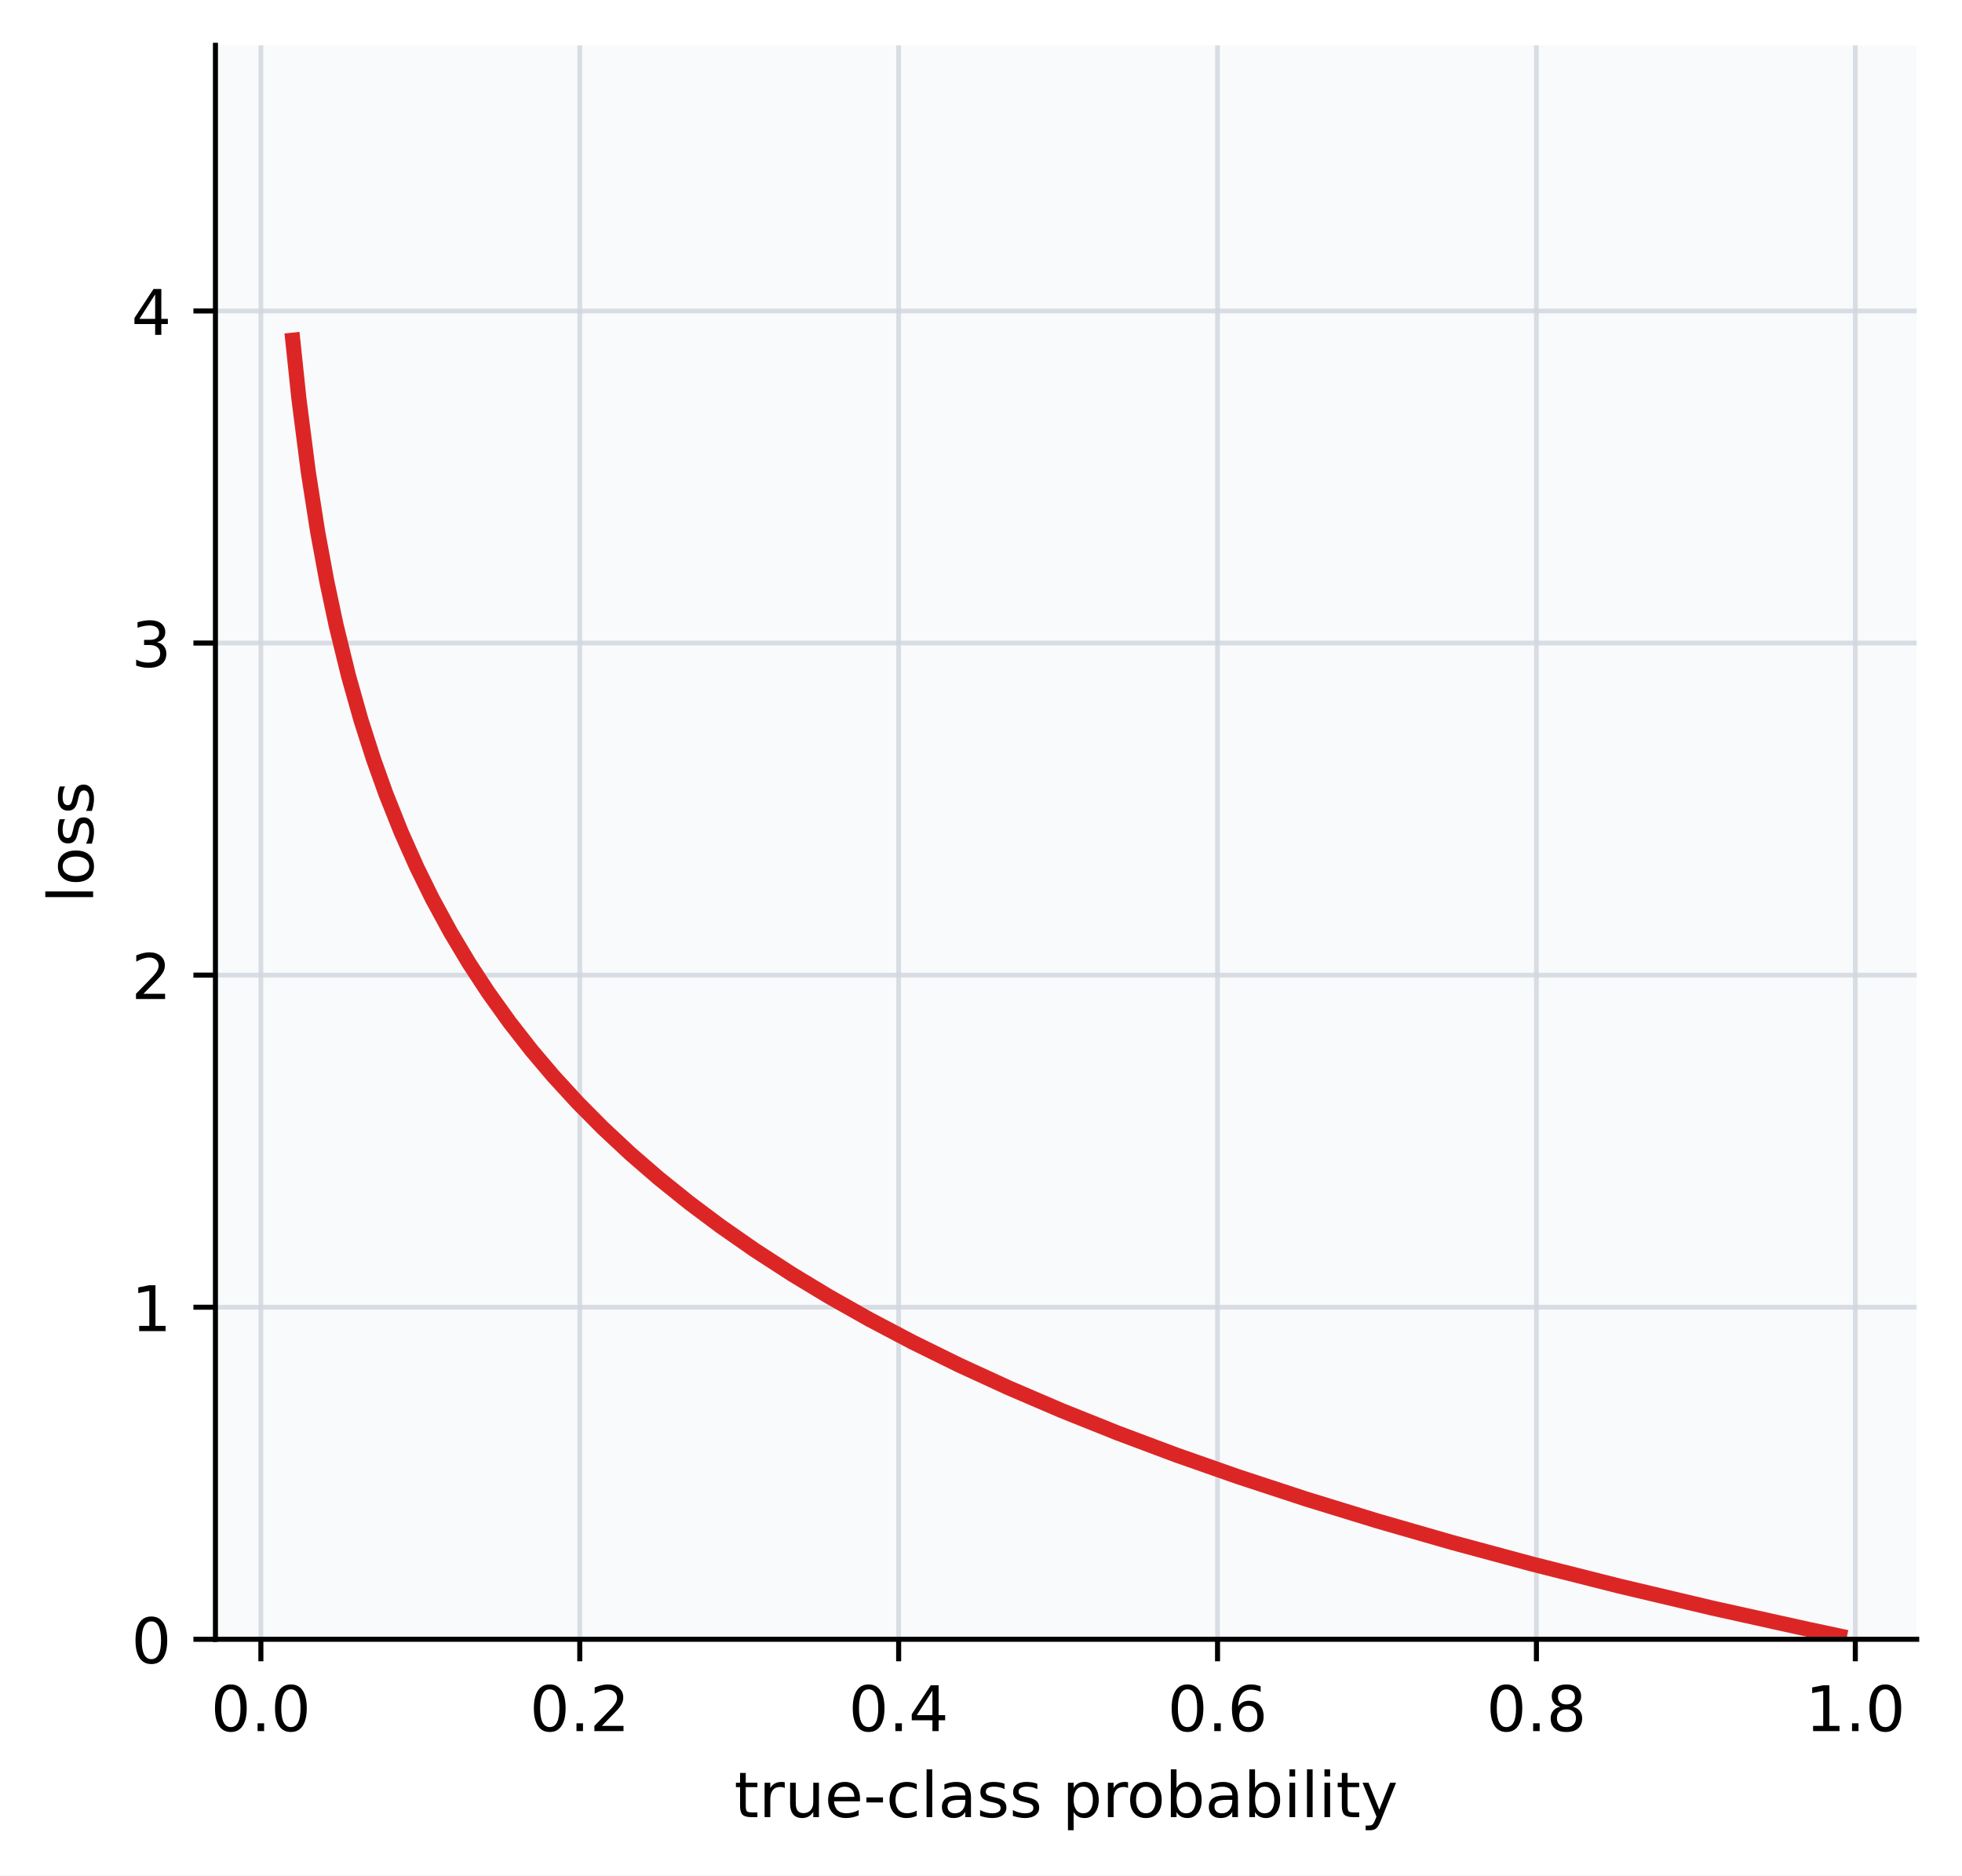
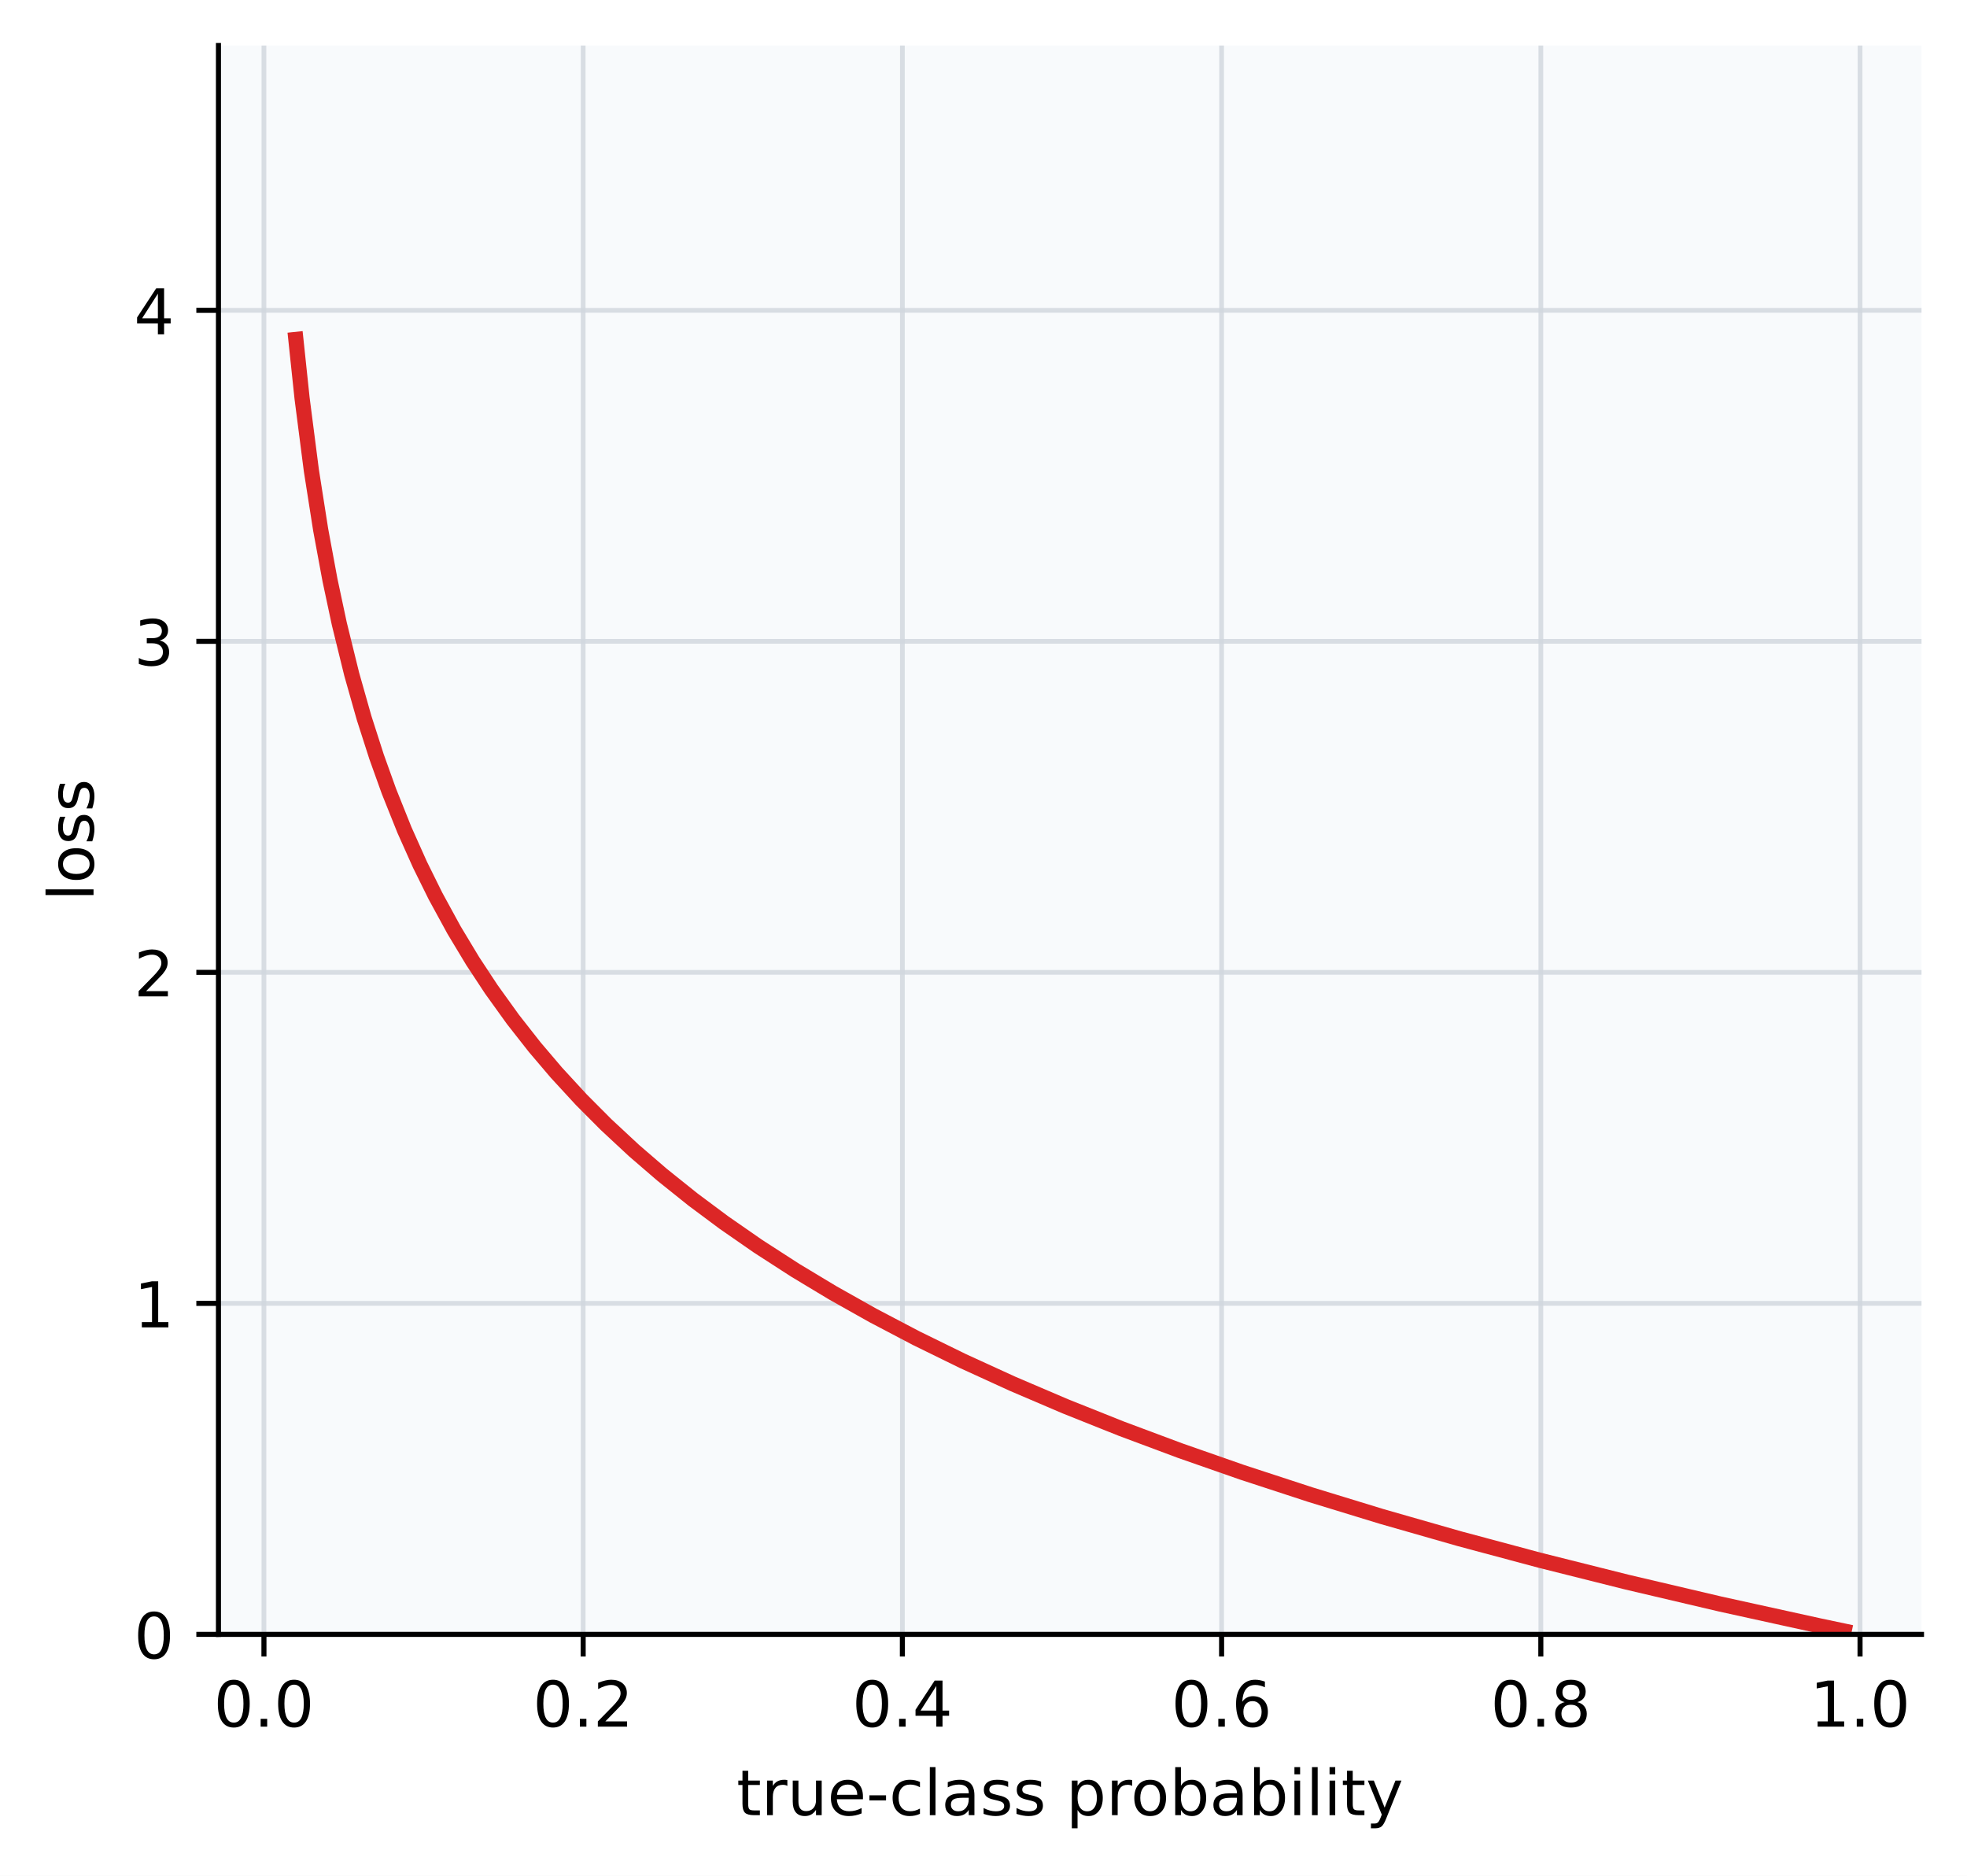
- <svg xmlns="http://www.w3.org/2000/svg" xmlns:xlink="http://www.w3.org/1999/xlink" width="311.828pt" height="298.156pt" viewBox="0 0 311.828 298.156" version="1.1" role="img" aria-labelledby="title desc">
+ <svg xmlns="http://www.w3.org/2000/svg" xmlns:xlink="http://www.w3.org/1999/xlink" width="311.211pt" height="296.748pt" viewBox="0 0 311.211 296.748" version="1.1" role="img" aria-labelledby="title desc">
  <defs>
    <style type="text/css">*{stroke-linejoin: round; stroke-linecap: butt}</style>
  </defs>
  <g id="figure_1">
    <g id="patch_1">
-       <path d="M 0 298.156  L 311.828 298.156  L 311.828 0  L 0 0  z " style="fill: #ffffff" />
+       <path d="M -0 296.748  L 311.211 296.748  L 311.211 0  L -0 0  z " style="fill: #ffffff" />
    </g>
    <g id="axes_1">
      <g id="patch_2">
-         <path d="M 34.241 260.6  L 304.628 260.6  L 304.628 7.2  L 34.241 7.2  z " style="fill: #f8fafc" />
+         <path d="M 34.563 258.548  L 304.011 258.548  L 304.011 7.2  L 34.563 7.2  z " style="fill: #f8fafc" />
      </g>
      <g id="matplotlib.axis_1">
        <g id="xtick_1">
          <g id="line2d_1">
-             <path d="M 41.463 260.6  L 41.463 7.2  " clip-path="url(#p3b57e5e960)" style="fill: none; stroke: #d0d7de; stroke-opacity: 0.82; stroke-width: 0.75; stroke-linecap: square" />
+             <path d="M 41.76 258.548  L 41.76 7.2  " clip-path="url(#p14165f3d3f)" style="fill: none; stroke: #d0d7de; stroke-opacity: 0.82; stroke-width: 0.75; stroke-linecap: square" />
          </g>
          <g id="line2d_2">
            <defs>
-               <path id="m63dfe0dce0" d="M 0 0  L 0 3.5  " style="stroke: #000000; stroke-width: 0.8" />
+               <path id="m9d9efb414c" d="M 0 0  L 0 3.5  " style="stroke: #000000; stroke-width: 0.8" />
            </defs>
            <g>
-               <use xlink:href="#m63dfe0dce0" x="41.463" y="260.6" style="stroke: #000000; stroke-width: 0.8" />
+               <use xlink:href="#m9d9efb414c" x="41.76" y="258.548" style="stroke: #000000; stroke-width: 0.8" />
            </g>
          </g>
          <g id="text_1">
-             <g transform="translate(33.51122 275.1984) scale(0.1 -0.1)">
-               <defs>
-                 <path id="DejaVuSans-30" d="M 2034 4250  Q 1547 4250 1301 3770  Q 1056 3291 1056 2328  Q 1056 1369 1301 889  Q 1547 409 2034 409  Q 2525 409 2770 889  Q 3016 1369 3016 2328  Q 3016 3291 2770 3770  Q 2525 4250 2034 4250  z M 2034 4750  Q 2819 4750 3233 4129  Q 3647 3509 3647 2328  Q 3647 1150 3233 529  Q 2819 -91 2034 -91  Q 1250 -91 836 529  Q 422 1150 422 2328  Q 422 3509 836 4129  Q 1250 4750 2034 4750  z " transform="scale(0.015625)" />
-                 <path id="DejaVuSans-2e" d="M 684 794  L 1344 794  L 1344 0  L 684 0  L 684 794  z " transform="scale(0.015625)" />
-               </defs>
-               <use xlink:href="#DejaVuSans-30" />
-               <use xlink:href="#DejaVuSans-2e" x="63.623" />
-               <use xlink:href="#DejaVuSans-30" x="95.41" />
+             <g transform="translate(33.80877 273.1453) scale(0.1 -0.1)">
+               <defs>
+                 <path id="DejaVuSans-13" d="M 2034 4250  Q 1547 4250 1301 3770  Q 1056 3291 1056 2328  Q 1056 1369 1301 889  Q 1547 409 2034 409  Q 2525 409 2770 889  Q 3016 1369 3016 2328  Q 3016 3291 2770 3770  Q 2525 4250 2034 4250  z M 2034 4750  Q 2819 4750 3233 4129  Q 3647 3509 3647 2328  Q 3647 1150 3233 529  Q 2819 -91 2034 -91  Q 1250 -91 836 529  Q 422 1150 422 2328  Q 422 3509 836 4129  Q 1250 4750 2034 4750  z " transform="scale(0.015625)" />
+                 <path id="DejaVuSans-11" d="M 684 794  L 1344 794  L 1344 0  L 684 0  L 684 794  z " transform="scale(0.015625)" />
+               </defs>
+               <use xlink:href="#DejaVuSans-13" />
+               <use xlink:href="#DejaVuSans-11" transform="translate(63.625 0)" />
+               <use xlink:href="#DejaVuSans-13" transform="translate(95.40625 0)" />
            </g>
          </g>
        </g>
        <g id="xtick_2">
          <g id="line2d_3">
-             <path d="M 92.145 260.6  L 92.145 7.2  " clip-path="url(#p3b57e5e960)" style="fill: none; stroke: #d0d7de; stroke-opacity: 0.82; stroke-width: 0.75; stroke-linecap: square" />
+             <path d="M 92.266 258.548  L 92.266 7.2  " clip-path="url(#p14165f3d3f)" style="fill: none; stroke: #d0d7de; stroke-opacity: 0.82; stroke-width: 0.75; stroke-linecap: square" />
          </g>
          <g id="line2d_4">
            <g>
-               <use xlink:href="#m63dfe0dce0" x="92.145" y="260.6" style="stroke: #000000; stroke-width: 0.8" />
+               <use xlink:href="#m9d9efb414c" x="92.266" y="258.548" style="stroke: #000000; stroke-width: 0.8" />
            </g>
          </g>
          <g id="text_2">
-             <g transform="translate(84.19304 275.1984) scale(0.1 -0.1)">
-               <defs>
-                 <path id="DejaVuSans-32" d="M 1228 531  L 3431 531  L 3431 0  L 469 0  L 469 531  Q 828 903 1448 1529  Q 2069 2156 2228 2338  Q 2531 2678 2651 2914  Q 2772 3150 2772 3378  Q 2772 3750 2511 3984  Q 2250 4219 1831 4219  Q 1534 4219 1204 4116  Q 875 4013 500 3803  L 500 4441  Q 881 4594 1212 4672  Q 1544 4750 1819 4750  Q 2544 4750 2975 4387  Q 3406 4025 3406 3419  Q 3406 3131 3298 2873  Q 3191 2616 2906 2266  Q 2828 2175 2409 1742  Q 1991 1309 1228 531  z " transform="scale(0.015625)" />
-               </defs>
-               <use xlink:href="#DejaVuSans-30" />
-               <use xlink:href="#DejaVuSans-2e" x="63.623" />
-               <use xlink:href="#DejaVuSans-32" x="95.41" />
+             <g transform="translate(84.31443 273.1453) scale(0.1 -0.1)">
+               <defs>
+                 <path id="DejaVuSans-15" d="M 1228 531  L 3431 531  L 3431 0  L 469 0  L 469 531  Q 828 903 1448 1529  Q 2069 2156 2228 2338  Q 2531 2678 2651 2914  Q 2772 3150 2772 3378  Q 2772 3750 2511 3984  Q 2250 4219 1831 4219  Q 1534 4219 1204 4116  Q 875 4013 500 3803  L 500 4441  Q 881 4594 1212 4672  Q 1544 4750 1819 4750  Q 2544 4750 2975 4387  Q 3406 4025 3406 3419  Q 3406 3131 3298 2873  Q 3191 2616 2906 2266  Q 2828 2175 2409 1742  Q 1991 1309 1228 531  z " transform="scale(0.015625)" />
+               </defs>
+               <use xlink:href="#DejaVuSans-13" />
+               <use xlink:href="#DejaVuSans-11" transform="translate(63.625 0)" />
+               <use xlink:href="#DejaVuSans-15" transform="translate(95.40625 0)" />
            </g>
          </g>
        </g>
        <g id="xtick_3">
          <g id="line2d_5">
-             <path d="M 142.826 260.6  L 142.826 7.2  " clip-path="url(#p3b57e5e960)" style="fill: none; stroke: #d0d7de; stroke-opacity: 0.82; stroke-width: 0.75; stroke-linecap: square" />
+             <path d="M 142.772 258.548  L 142.772 7.2  " clip-path="url(#p14165f3d3f)" style="fill: none; stroke: #d0d7de; stroke-opacity: 0.82; stroke-width: 0.75; stroke-linecap: square" />
          </g>
          <g id="line2d_6">
            <g>
-               <use xlink:href="#m63dfe0dce0" x="142.826" y="260.6" style="stroke: #000000; stroke-width: 0.8" />
+               <use xlink:href="#m9d9efb414c" x="142.772" y="258.548" style="stroke: #000000; stroke-width: 0.8" />
            </g>
          </g>
          <g id="text_3">
-             <g transform="translate(134.8749 275.1984) scale(0.1 -0.1)">
-               <defs>
-                 <path id="DejaVuSans-34" d="M 2419 4116  L 825 1625  L 2419 1625  L 2419 4116  z M 2253 4666  L 3047 4666  L 3047 1625  L 3713 1625  L 3713 1100  L 3047 1100  L 3047 0  L 2419 0  L 2419 1100  L 313 1100  L 313 1709  L 2253 4666  z " transform="scale(0.015625)" />
-               </defs>
-               <use xlink:href="#DejaVuSans-30" />
-               <use xlink:href="#DejaVuSans-2e" x="63.623" />
-               <use xlink:href="#DejaVuSans-34" x="95.41" />
+             <g transform="translate(134.8201 273.1453) scale(0.1 -0.1)">
+               <defs>
+                 <path id="DejaVuSans-17" d="M 2419 4116  L 825 1625  L 2419 1625  L 2419 4116  z M 2253 4666  L 3047 4666  L 3047 1625  L 3713 1625  L 3713 1100  L 3047 1100  L 3047 0  L 2419 0  L 2419 1100  L 313 1100  L 313 1709  L 2253 4666  z " transform="scale(0.015625)" />
+               </defs>
+               <use xlink:href="#DejaVuSans-13" />
+               <use xlink:href="#DejaVuSans-11" transform="translate(63.625 0)" />
+               <use xlink:href="#DejaVuSans-17" transform="translate(95.40625 0)" />
            </g>
          </g>
        </g>
        <g id="xtick_4">
          <g id="line2d_7">
-             <path d="M 193.508 260.6  L 193.508 7.2  " clip-path="url(#p3b57e5e960)" style="fill: none; stroke: #d0d7de; stroke-opacity: 0.82; stroke-width: 0.75; stroke-linecap: square" />
+             <path d="M 193.277 258.548  L 193.277 7.2  " clip-path="url(#p14165f3d3f)" style="fill: none; stroke: #d0d7de; stroke-opacity: 0.82; stroke-width: 0.75; stroke-linecap: square" />
          </g>
          <g id="line2d_8">
            <g>
-               <use xlink:href="#m63dfe0dce0" x="193.508" y="260.6" style="stroke: #000000; stroke-width: 0.8" />
+               <use xlink:href="#m9d9efb414c" x="193.277" y="258.548" style="stroke: #000000; stroke-width: 0.8" />
            </g>
          </g>
          <g id="text_4">
-             <g transform="translate(185.5567 275.1984) scale(0.1 -0.1)">
-               <defs>
-                 <path id="DejaVuSans-36" d="M 2113 2584  Q 1688 2584 1439 2293  Q 1191 2003 1191 1497  Q 1191 994 1439 701  Q 1688 409 2113 409  Q 2538 409 2786 701  Q 3034 994 3034 1497  Q 3034 2003 2786 2293  Q 2538 2584 2113 2584  z M 3366 4563  L 3366 3988  Q 3128 4100 2886 4159  Q 2644 4219 2406 4219  Q 1781 4219 1451 3797  Q 1122 3375 1075 2522  Q 1259 2794 1537 2939  Q 1816 3084 2150 3084  Q 2853 3084 3261 2657  Q 3669 2231 3669 1497  Q 3669 778 3244 343  Q 2819 -91 2113 -91  Q 1303 -91 875 529  Q 447 1150 447 2328  Q 447 3434 972 4092  Q 1497 4750 2381 4750  Q 2619 4750 2861 4703  Q 3103 4656 3366 4563  z " transform="scale(0.015625)" />
-               </defs>
-               <use xlink:href="#DejaVuSans-30" />
-               <use xlink:href="#DejaVuSans-2e" x="63.623" />
-               <use xlink:href="#DejaVuSans-36" x="95.41" />
+             <g transform="translate(185.3257 273.1453) scale(0.1 -0.1)">
+               <defs>
+                 <path id="DejaVuSans-19" d="M 2113 2584  Q 1688 2584 1439 2293  Q 1191 2003 1191 1497  Q 1191 994 1439 701  Q 1688 409 2113 409  Q 2538 409 2786 701  Q 3034 994 3034 1497  Q 3034 2003 2786 2293  Q 2538 2584 2113 2584  z M 3366 4563  L 3366 3988  Q 3128 4100 2886 4159  Q 2644 4219 2406 4219  Q 1781 4219 1451 3797  Q 1122 3375 1075 2522  Q 1259 2794 1537 2939  Q 1816 3084 2150 3084  Q 2853 3084 3261 2657  Q 3669 2231 3669 1497  Q 3669 778 3244 343  Q 2819 -91 2113 -91  Q 1303 -91 875 529  Q 447 1150 447 2328  Q 447 3434 972 4092  Q 1497 4750 2381 4750  Q 2619 4750 2861 4703  Q 3103 4656 3366 4563  z " transform="scale(0.015625)" />
+               </defs>
+               <use xlink:href="#DejaVuSans-13" />
+               <use xlink:href="#DejaVuSans-11" transform="translate(63.625 0)" />
+               <use xlink:href="#DejaVuSans-19" transform="translate(95.40625 0)" />
            </g>
          </g>
        </g>
        <g id="xtick_5">
          <g id="line2d_9">
-             <path d="M 244.19 260.6  L 244.19 7.2  " clip-path="url(#p3b57e5e960)" style="fill: none; stroke: #d0d7de; stroke-opacity: 0.82; stroke-width: 0.75; stroke-linecap: square" />
+             <path d="M 243.783 258.548  L 243.783 7.2  " clip-path="url(#p14165f3d3f)" style="fill: none; stroke: #d0d7de; stroke-opacity: 0.82; stroke-width: 0.75; stroke-linecap: square" />
          </g>
          <g id="line2d_10">
            <g>
-               <use xlink:href="#m63dfe0dce0" x="244.19" y="260.6" style="stroke: #000000; stroke-width: 0.8" />
+               <use xlink:href="#m9d9efb414c" x="243.783" y="258.548" style="stroke: #000000; stroke-width: 0.8" />
            </g>
          </g>
          <g id="text_5">
-             <g transform="translate(236.2385 275.1984) scale(0.1 -0.1)">
-               <defs>
-                 <path id="DejaVuSans-38" d="M 2034 2216  Q 1584 2216 1326 1975  Q 1069 1734 1069 1313  Q 1069 891 1326 650  Q 1584 409 2034 409  Q 2484 409 2743 651  Q 3003 894 3003 1313  Q 3003 1734 2745 1975  Q 2488 2216 2034 2216  z M 1403 2484  Q 997 2584 770 2862  Q 544 3141 544 3541  Q 544 4100 942 4425  Q 1341 4750 2034 4750  Q 2731 4750 3128 4425  Q 3525 4100 3525 3541  Q 3525 3141 3298 2862  Q 3072 2584 2669 2484  Q 3125 2378 3379 2068  Q 3634 1759 3634 1313  Q 3634 634 3220 271  Q 2806 -91 2034 -91  Q 1263 -91 848 271  Q 434 634 434 1313  Q 434 1759 690 2068  Q 947 2378 1403 2484  z M 1172 3481  Q 1172 3119 1398 2916  Q 1625 2713 2034 2713  Q 2441 2713 2670 2916  Q 2900 3119 2900 3481  Q 2900 3844 2670 4047  Q 2441 4250 2034 4250  Q 1625 4250 1398 4047  Q 1172 3844 1172 3481  z " transform="scale(0.015625)" />
-               </defs>
-               <use xlink:href="#DejaVuSans-30" />
-               <use xlink:href="#DejaVuSans-2e" x="63.623" />
-               <use xlink:href="#DejaVuSans-38" x="95.41" />
+             <g transform="translate(235.8314 273.1453) scale(0.1 -0.1)">
+               <defs>
+                 <path id="DejaVuSans-1b" d="M 2034 2216  Q 1584 2216 1326 1975  Q 1069 1734 1069 1313  Q 1069 891 1326 650  Q 1584 409 2034 409  Q 2484 409 2743 651  Q 3003 894 3003 1313  Q 3003 1734 2745 1975  Q 2488 2216 2034 2216  z M 1403 2484  Q 997 2584 770 2862  Q 544 3141 544 3541  Q 544 4100 942 4425  Q 1341 4750 2034 4750  Q 2731 4750 3128 4425  Q 3525 4100 3525 3541  Q 3525 3141 3298 2862  Q 3072 2584 2669 2484  Q 3125 2378 3379 2068  Q 3634 1759 3634 1313  Q 3634 634 3220 271  Q 2806 -91 2034 -91  Q 1263 -91 848 271  Q 434 634 434 1313  Q 434 1759 690 2068  Q 947 2378 1403 2484  z M 1172 3481  Q 1172 3119 1398 2916  Q 1625 2713 2034 2713  Q 2441 2713 2670 2916  Q 2900 3119 2900 3481  Q 2900 3844 2670 4047  Q 2441 4250 2034 4250  Q 1625 4250 1398 4047  Q 1172 3844 1172 3481  z " transform="scale(0.015625)" />
+               </defs>
+               <use xlink:href="#DejaVuSans-13" />
+               <use xlink:href="#DejaVuSans-11" transform="translate(63.625 0)" />
+               <use xlink:href="#DejaVuSans-1b" transform="translate(95.40625 0)" />
            </g>
          </g>
        </g>
        <g id="xtick_6">
          <g id="line2d_11">
-             <path d="M 294.872 260.6  L 294.872 7.2  " clip-path="url(#p3b57e5e960)" style="fill: none; stroke: #d0d7de; stroke-opacity: 0.82; stroke-width: 0.75; stroke-linecap: square" />
+             <path d="M 294.289 258.548  L 294.289 7.2  " clip-path="url(#p14165f3d3f)" style="fill: none; stroke: #d0d7de; stroke-opacity: 0.82; stroke-width: 0.75; stroke-linecap: square" />
          </g>
          <g id="line2d_12">
            <g>
-               <use xlink:href="#m63dfe0dce0" x="294.872" y="260.6" style="stroke: #000000; stroke-width: 0.8" />
+               <use xlink:href="#m9d9efb414c" x="294.289" y="258.548" style="stroke: #000000; stroke-width: 0.8" />
            </g>
          </g>
          <g id="text_6">
-             <g transform="translate(286.9203 275.1984) scale(0.1 -0.1)">
-               <defs>
-                 <path id="DejaVuSans-31" d="M 794 531  L 1825 531  L 1825 4091  L 703 3866  L 703 4441  L 1819 4666  L 2450 4666  L 2450 531  L 3481 531  L 3481 0  L 794 0  L 794 531  z " transform="scale(0.015625)" />
-               </defs>
-               <use xlink:href="#DejaVuSans-31" />
-               <use xlink:href="#DejaVuSans-2e" x="63.623" />
-               <use xlink:href="#DejaVuSans-30" x="95.41" />
+             <g transform="translate(286.337 273.1453) scale(0.1 -0.1)">
+               <defs>
+                 <path id="DejaVuSans-14" d="M 794 531  L 1825 531  L 1825 4091  L 703 3866  L 703 4441  L 1819 4666  L 2450 4666  L 2450 531  L 3481 531  L 3481 0  L 794 0  L 794 531  z " transform="scale(0.015625)" />
+               </defs>
+               <use xlink:href="#DejaVuSans-14" />
+               <use xlink:href="#DejaVuSans-11" transform="translate(63.625 0)" />
+               <use xlink:href="#DejaVuSans-13" transform="translate(95.40625 0)" />
            </g>
          </g>
        </g>
        <g id="text_7">
-           <g transform="translate(116.693 288.8766) scale(0.1 -0.1)">
+           <g transform="translate(116.5434 287.1461) scale(0.1 -0.1)">
            <defs>
-               <path id="DejaVuSans-74" d="M 1172 4494  L 1172 3500  L 2356 3500  L 2356 3053  L 1172 3053  L 1172 1153  Q 1172 725 1289 603  Q 1406 481 1766 481  L 2356 481  L 2356 0  L 1766 0  Q 1100 0 847 248  Q 594 497 594 1153  L 594 3053  L 172 3053  L 172 3500  L 594 3500  L 594 4494  L 1172 4494  z " transform="scale(0.015625)" />
-               <path id="DejaVuSans-72" d="M 2631 2963  Q 2534 3019 2420 3045  Q 2306 3072 2169 3072  Q 1681 3072 1420 2755  Q 1159 2438 1159 1844  L 1159 0  L 581 0  L 581 3500  L 1159 3500  L 1159 2956  Q 1341 3275 1631 3429  Q 1922 3584 2338 3584  Q 2397 3584 2469 3576  Q 2541 3569 2628 3553  L 2631 2963  z " transform="scale(0.015625)" />
-               <path id="DejaVuSans-75" d="M 544 1381  L 544 3500  L 1119 3500  L 1119 1403  Q 1119 906 1312 657  Q 1506 409 1894 409  Q 2359 409 2629 706  Q 2900 1003 2900 1516  L 2900 3500  L 3475 3500  L 3475 0  L 2900 0  L 2900 538  Q 2691 219 2414 64  Q 2138 -91 1772 -91  Q 1169 -91 856 284  Q 544 659 544 1381  z M 1991 3584  L 1991 3584  z " transform="scale(0.015625)" />
-               <path id="DejaVuSans-65" d="M 3597 1894  L 3597 1613  L 953 1613  Q 991 1019 1311 708  Q 1631 397 2203 397  Q 2534 397 2845 478  Q 3156 559 3463 722  L 3463 178  Q 3153 47 2828 -22  Q 2503 -91 2169 -91  Q 1331 -91 842 396  Q 353 884 353 1716  Q 353 2575 817 3079  Q 1281 3584 2069 3584  Q 2775 3584 3186 3129  Q 3597 2675 3597 1894  z M 3022 2063  Q 3016 2534 2758 2815  Q 2500 3097 2075 3097  Q 1594 3097 1305 2825  Q 1016 2553 972 2059  L 3022 2063  z " transform="scale(0.015625)" />
-               <path id="DejaVuSans-2d" d="M 313 2009  L 1997 2009  L 1997 1497  L 313 1497  L 313 2009  z " transform="scale(0.015625)" />
-               <path id="DejaVuSans-63" d="M 3122 3366  L 3122 2828  Q 2878 2963 2633 3030  Q 2388 3097 2138 3097  Q 1578 3097 1268 2742  Q 959 2388 959 1747  Q 959 1106 1268 751  Q 1578 397 2138 397  Q 2388 397 2633 464  Q 2878 531 3122 666  L 3122 134  Q 2881 22 2623 -34  Q 2366 -91 2075 -91  Q 1284 -91 818 406  Q 353 903 353 1747  Q 353 2603 823 3093  Q 1294 3584 2113 3584  Q 2378 3584 2631 3529  Q 2884 3475 3122 3366  z " transform="scale(0.015625)" />
-               <path id="DejaVuSans-6c" d="M 603 4863  L 1178 4863  L 1178 0  L 603 0  L 603 4863  z " transform="scale(0.015625)" />
-               <path id="DejaVuSans-61" d="M 2194 1759  Q 1497 1759 1228 1600  Q 959 1441 959 1056  Q 959 750 1161 570  Q 1363 391 1709 391  Q 2188 391 2477 730  Q 2766 1069 2766 1631  L 2766 1759  L 2194 1759  z M 3341 1997  L 3341 0  L 2766 0  L 2766 531  Q 2569 213 2275 61  Q 1981 -91 1556 -91  Q 1019 -91 701 211  Q 384 513 384 1019  Q 384 1609 779 1909  Q 1175 2209 1959 2209  L 2766 2209  L 2766 2266  Q 2766 2663 2505 2880  Q 2244 3097 1772 3097  Q 1472 3097 1187 3025  Q 903 2953 641 2809  L 641 3341  Q 956 3463 1253 3523  Q 1550 3584 1831 3584  Q 2591 3584 2966 3190  Q 3341 2797 3341 1997  z " transform="scale(0.015625)" />
-               <path id="DejaVuSans-73" d="M 2834 3397  L 2834 2853  Q 2591 2978 2328 3040  Q 2066 3103 1784 3103  Q 1356 3103 1142 2972  Q 928 2841 928 2578  Q 928 2378 1081 2264  Q 1234 2150 1697 2047  L 1894 2003  Q 2506 1872 2764 1633  Q 3022 1394 3022 966  Q 3022 478 2636 193  Q 2250 -91 1575 -91  Q 1294 -91 989 -36  Q 684 19 347 128  L 347 722  Q 666 556 975 473  Q 1284 391 1588 391  Q 1994 391 2212 530  Q 2431 669 2431 922  Q 2431 1156 2273 1281  Q 2116 1406 1581 1522  L 1381 1569  Q 847 1681 609 1914  Q 372 2147 372 2553  Q 372 3047 722 3315  Q 1072 3584 1716 3584  Q 2034 3584 2315 3537  Q 2597 3491 2834 3397  z " transform="scale(0.015625)" />
-               <path id="DejaVuSans-20" transform="scale(0.015625)" />
-               <path id="DejaVuSans-70" d="M 1159 525  L 1159 -1331  L 581 -1331  L 581 3500  L 1159 3500  L 1159 2969  Q 1341 3281 1617 3432  Q 1894 3584 2278 3584  Q 2916 3584 3314 3078  Q 3713 2572 3713 1747  Q 3713 922 3314 415  Q 2916 -91 2278 -91  Q 1894 -91 1617 61  Q 1341 213 1159 525  z M 3116 1747  Q 3116 2381 2855 2742  Q 2594 3103 2138 3103  Q 1681 3103 1420 2742  Q 1159 2381 1159 1747  Q 1159 1113 1420 752  Q 1681 391 2138 391  Q 2594 391 2855 752  Q 3116 1113 3116 1747  z " transform="scale(0.015625)" />
-               <path id="DejaVuSans-6f" d="M 1959 3097  Q 1497 3097 1228 2736  Q 959 2375 959 1747  Q 959 1119 1226 758  Q 1494 397 1959 397  Q 2419 397 2687 759  Q 2956 1122 2956 1747  Q 2956 2369 2687 2733  Q 2419 3097 1959 3097  z M 1959 3584  Q 2709 3584 3137 3096  Q 3566 2609 3566 1747  Q 3566 888 3137 398  Q 2709 -91 1959 -91  Q 1206 -91 779 398  Q 353 888 353 1747  Q 353 2609 779 3096  Q 1206 3584 1959 3584  z " transform="scale(0.015625)" />
-               <path id="DejaVuSans-62" d="M 3116 1747  Q 3116 2381 2855 2742  Q 2594 3103 2138 3103  Q 1681 3103 1420 2742  Q 1159 2381 1159 1747  Q 1159 1113 1420 752  Q 1681 391 2138 391  Q 2594 391 2855 752  Q 3116 1113 3116 1747  z M 1159 2969  Q 1341 3281 1617 3432  Q 1894 3584 2278 3584  Q 2916 3584 3314 3078  Q 3713 2572 3713 1747  Q 3713 922 3314 415  Q 2916 -91 2278 -91  Q 1894 -91 1617 61  Q 1341 213 1159 525  L 1159 0  L 581 0  L 581 4863  L 1159 4863  L 1159 2969  z " transform="scale(0.015625)" />
-               <path id="DejaVuSans-69" d="M 603 3500  L 1178 3500  L 1178 0  L 603 0  L 603 3500  z M 603 4863  L 1178 4863  L 1178 4134  L 603 4134  L 603 4863  z " transform="scale(0.015625)" />
-               <path id="DejaVuSans-79" d="M 2059 -325  Q 1816 -950 1584 -1140  Q 1353 -1331 966 -1331  L 506 -1331  L 506 -850  L 844 -850  Q 1081 -850 1212 -737  Q 1344 -625 1503 -206  L 1606 56  L 191 3500  L 800 3500  L 1894 763  L 2988 3500  L 3597 3500  L 2059 -325  z " transform="scale(0.015625)" />
+               <path id="DejaVuSans-57" d="M 1172 4494  L 1172 3500  L 2356 3500  L 2356 3053  L 1172 3053  L 1172 1153  Q 1172 725 1289 603  Q 1406 481 1766 481  L 2356 481  L 2356 0  L 1766 0  Q 1100 0 847 248  Q 594 497 594 1153  L 594 3053  L 172 3053  L 172 3500  L 594 3500  L 594 4494  L 1172 4494  z " transform="scale(0.015625)" />
+               <path id="DejaVuSans-55" d="M 2631 2963  Q 2534 3019 2420 3045  Q 2306 3072 2169 3072  Q 1681 3072 1420 2755  Q 1159 2438 1159 1844  L 1159 0  L 581 0  L 581 3500  L 1159 3500  L 1159 2956  Q 1341 3275 1631 3429  Q 1922 3584 2338 3584  Q 2397 3584 2469 3576  Q 2541 3569 2628 3553  L 2631 2963  z " transform="scale(0.015625)" />
+               <path id="DejaVuSans-58" d="M 544 1381  L 544 3500  L 1119 3500  L 1119 1403  Q 1119 906 1312 657  Q 1506 409 1894 409  Q 2359 409 2629 706  Q 2900 1003 2900 1516  L 2900 3500  L 3475 3500  L 3475 0  L 2900 0  L 2900 538  Q 2691 219 2414 64  Q 2138 -91 1772 -91  Q 1169 -91 856 284  Q 544 659 544 1381  z M 1991 3584  L 1991 3584  z " transform="scale(0.015625)" />
+               <path id="DejaVuSans-48" d="M 3597 1894  L 3597 1613  L 953 1613  Q 991 1019 1311 708  Q 1631 397 2203 397  Q 2534 397 2845 478  Q 3156 559 3463 722  L 3463 178  Q 3153 47 2828 -22  Q 2503 -91 2169 -91  Q 1331 -91 842 396  Q 353 884 353 1716  Q 353 2575 817 3079  Q 1281 3584 2069 3584  Q 2775 3584 3186 3129  Q 3597 2675 3597 1894  z M 3022 2063  Q 3016 2534 2758 2815  Q 2500 3097 2075 3097  Q 1594 3097 1305 2825  Q 1016 2553 972 2059  L 3022 2063  z " transform="scale(0.015625)" />
+               <path id="DejaVuSans-10" d="M 313 2009  L 1997 2009  L 1997 1497  L 313 1497  L 313 2009  z " transform="scale(0.015625)" />
+               <path id="DejaVuSans-46" d="M 3122 3366  L 3122 2828  Q 2878 2963 2633 3030  Q 2388 3097 2138 3097  Q 1578 3097 1268 2742  Q 959 2388 959 1747  Q 959 1106 1268 751  Q 1578 397 2138 397  Q 2388 397 2633 464  Q 2878 531 3122 666  L 3122 134  Q 2881 22 2623 -34  Q 2366 -91 2075 -91  Q 1284 -91 818 406  Q 353 903 353 1747  Q 353 2603 823 3093  Q 1294 3584 2113 3584  Q 2378 3584 2631 3529  Q 2884 3475 3122 3366  z " transform="scale(0.015625)" />
+               <path id="DejaVuSans-4f" d="M 603 4863  L 1178 4863  L 1178 0  L 603 0  L 603 4863  z " transform="scale(0.015625)" />
+               <path id="DejaVuSans-44" d="M 2194 1759  Q 1497 1759 1228 1600  Q 959 1441 959 1056  Q 959 750 1161 570  Q 1363 391 1709 391  Q 2188 391 2477 730  Q 2766 1069 2766 1631  L 2766 1759  L 2194 1759  z M 3341 1997  L 3341 0  L 2766 0  L 2766 531  Q 2569 213 2275 61  Q 1981 -91 1556 -91  Q 1019 -91 701 211  Q 384 513 384 1019  Q 384 1609 779 1909  Q 1175 2209 1959 2209  L 2766 2209  L 2766 2266  Q 2766 2663 2505 2880  Q 2244 3097 1772 3097  Q 1472 3097 1187 3025  Q 903 2953 641 2809  L 641 3341  Q 956 3463 1253 3523  Q 1550 3584 1831 3584  Q 2591 3584 2966 3190  Q 3341 2797 3341 1997  z " transform="scale(0.015625)" />
+               <path id="DejaVuSans-56" d="M 2834 3397  L 2834 2853  Q 2591 2978 2328 3040  Q 2066 3103 1784 3103  Q 1356 3103 1142 2972  Q 928 2841 928 2578  Q 928 2378 1081 2264  Q 1234 2150 1697 2047  L 1894 2003  Q 2506 1872 2764 1633  Q 3022 1394 3022 966  Q 3022 478 2636 193  Q 2250 -91 1575 -91  Q 1294 -91 989 -36  Q 684 19 347 128  L 347 722  Q 666 556 975 473  Q 1284 391 1588 391  Q 1994 391 2212 530  Q 2431 669 2431 922  Q 2431 1156 2273 1281  Q 2116 1406 1581 1522  L 1381 1569  Q 847 1681 609 1914  Q 372 2147 372 2553  Q 372 3047 722 3315  Q 1072 3584 1716 3584  Q 2034 3584 2315 3537  Q 2597 3491 2834 3397  z " transform="scale(0.015625)" />
+               <path id="DejaVuSans-3" transform="scale(0.015625)" />
+               <path id="DejaVuSans-53" d="M 1159 525  L 1159 -1331  L 581 -1331  L 581 3500  L 1159 3500  L 1159 2969  Q 1341 3281 1617 3432  Q 1894 3584 2278 3584  Q 2916 3584 3314 3078  Q 3713 2572 3713 1747  Q 3713 922 3314 415  Q 2916 -91 2278 -91  Q 1894 -91 1617 61  Q 1341 213 1159 525  z M 3116 1747  Q 3116 2381 2855 2742  Q 2594 3103 2138 3103  Q 1681 3103 1420 2742  Q 1159 2381 1159 1747  Q 1159 1113 1420 752  Q 1681 391 2138 391  Q 2594 391 2855 752  Q 3116 1113 3116 1747  z " transform="scale(0.015625)" />
+               <path id="DejaVuSans-52" d="M 1959 3097  Q 1497 3097 1228 2736  Q 959 2375 959 1747  Q 959 1119 1226 758  Q 1494 397 1959 397  Q 2419 397 2687 759  Q 2956 1122 2956 1747  Q 2956 2369 2687 2733  Q 2419 3097 1959 3097  z M 1959 3584  Q 2709 3584 3137 3096  Q 3566 2609 3566 1747  Q 3566 888 3137 398  Q 2709 -91 1959 -91  Q 1206 -91 779 398  Q 353 888 353 1747  Q 353 2609 779 3096  Q 1206 3584 1959 3584  z " transform="scale(0.015625)" />
+               <path id="DejaVuSans-45" d="M 3116 1747  Q 3116 2381 2855 2742  Q 2594 3103 2138 3103  Q 1681 3103 1420 2742  Q 1159 2381 1159 1747  Q 1159 1113 1420 752  Q 1681 391 2138 391  Q 2594 391 2855 752  Q 3116 1113 3116 1747  z M 1159 2969  Q 1341 3281 1617 3432  Q 1894 3584 2278 3584  Q 2916 3584 3314 3078  Q 3713 2572 3713 1747  Q 3713 922 3314 415  Q 2916 -91 2278 -91  Q 1894 -91 1617 61  Q 1341 213 1159 525  L 1159 0  L 581 0  L 581 4863  L 1159 4863  L 1159 2969  z " transform="scale(0.015625)" />
+               <path id="DejaVuSans-4c" d="M 603 3500  L 1178 3500  L 1178 0  L 603 0  L 603 3500  z M 603 4863  L 1178 4863  L 1178 4134  L 603 4134  L 603 4863  z " transform="scale(0.015625)" />
+               <path id="DejaVuSans-5c" d="M 2059 -325  Q 1816 -950 1584 -1140  Q 1353 -1331 966 -1331  L 506 -1331  L 506 -850  L 844 -850  Q 1081 -850 1212 -737  Q 1344 -625 1503 -206  L 1606 56  L 191 3500  L 800 3500  L 1894 763  L 2988 3500  L 3597 3500  L 2059 -325  z " transform="scale(0.015625)" />
            </defs>
-             <use xlink:href="#DejaVuSans-74" />
-             <use xlink:href="#DejaVuSans-72" x="39.209" />
-             <use xlink:href="#DejaVuSans-75" x="80.322" />
-             <use xlink:href="#DejaVuSans-65" x="143.701" />
-             <use xlink:href="#DejaVuSans-2d" x="205.225" />
-             <use xlink:href="#DejaVuSans-63" x="241.309" />
-             <use xlink:href="#DejaVuSans-6c" x="296.289" />
-             <use xlink:href="#DejaVuSans-61" x="324.072" />
-             <use xlink:href="#DejaVuSans-73" x="385.352" />
-             <use xlink:href="#DejaVuSans-73" x="437.451" />
-             <use xlink:href="#DejaVuSans-20" x="489.551" />
-             <use xlink:href="#DejaVuSans-70" x="521.338" />
-             <use xlink:href="#DejaVuSans-72" x="584.814" />
-             <use xlink:href="#DejaVuSans-6f" x="623.678" />
-             <use xlink:href="#DejaVuSans-62" x="684.859" />
-             <use xlink:href="#DejaVuSans-61" x="748.336" />
-             <use xlink:href="#DejaVuSans-62" x="809.615" />
-             <use xlink:href="#DejaVuSans-69" x="873.092" />
-             <use xlink:href="#DejaVuSans-6c" x="900.875" />
-             <use xlink:href="#DejaVuSans-69" x="928.658" />
-             <use xlink:href="#DejaVuSans-74" x="956.441" />
-             <use xlink:href="#DejaVuSans-79" x="995.65" />
+             <use xlink:href="#DejaVuSans-57" />
+             <use xlink:href="#DejaVuSans-55" transform="translate(39.20312 0)" />
+             <use xlink:href="#DejaVuSans-58" transform="translate(80.3125 0)" />
+             <use xlink:href="#DejaVuSans-48" transform="translate(143.6875 0)" />
+             <use xlink:href="#DejaVuSans-10" transform="translate(205.2188 0)" />
+             <use xlink:href="#DejaVuSans-46" transform="translate(241.2969 0)" />
+             <use xlink:href="#DejaVuSans-4f" transform="translate(296.2812 0)" />
+             <use xlink:href="#DejaVuSans-44" transform="translate(324.0625 0)" />
+             <use xlink:href="#DejaVuSans-56" transform="translate(385.3438 0)" />
+             <use xlink:href="#DejaVuSans-56" transform="translate(437.4375 0)" />
+             <use xlink:href="#DejaVuSans-3" transform="translate(489.5312 0)" />
+             <use xlink:href="#DejaVuSans-53" transform="translate(521.3125 0)" />
+             <use xlink:href="#DejaVuSans-55" transform="translate(584.7969 0)" />
+             <use xlink:href="#DejaVuSans-52" transform="translate(623.7031 0)" />
+             <use xlink:href="#DejaVuSans-45" transform="translate(684.8906 0)" />
+             <use xlink:href="#DejaVuSans-44" transform="translate(748.375 0)" />
+             <use xlink:href="#DejaVuSans-45" transform="translate(809.6562 0)" />
+             <use xlink:href="#DejaVuSans-4c" transform="translate(873.1406 0)" />
+             <use xlink:href="#DejaVuSans-4f" transform="translate(900.9219 0)" />
+             <use xlink:href="#DejaVuSans-4c" transform="translate(928.7031 0)" />
+             <use xlink:href="#DejaVuSans-57" transform="translate(956.4844 0)" />
+             <use xlink:href="#DejaVuSans-5c" transform="translate(995.6875 0)" />
          </g>
        </g>
      </g>
      <g id="matplotlib.axis_2">
        <g id="ytick_1">
          <g id="line2d_13">
-             <path d="M 34.241 260.6  L 304.628 260.6  " clip-path="url(#p3b57e5e960)" style="fill: none; stroke: #d0d7de; stroke-opacity: 0.82; stroke-width: 0.75; stroke-linecap: square" />
+             <path d="M 34.563 258.548  L 304.011 258.548  " clip-path="url(#p14165f3d3f)" style="fill: none; stroke: #d0d7de; stroke-opacity: 0.82; stroke-width: 0.75; stroke-linecap: square" />
          </g>
          <g id="line2d_14">
            <defs>
-               <path id="m5eae5ccede" d="M 0 0  L -3.5 0  " style="stroke: #000000; stroke-width: 0.8" />
+               <path id="m6f8164f32f" d="M 0 0  L -3.5 0  " style="stroke: #000000; stroke-width: 0.8" />
            </defs>
            <g>
-               <use xlink:href="#m5eae5ccede" x="34.241" y="260.6" style="stroke: #000000; stroke-width: 0.8" />
+               <use xlink:href="#m6f8164f32f" x="34.563" y="258.548" style="stroke: #000000; stroke-width: 0.8" />
            </g>
          </g>
          <g id="text_8">
-             <g transform="translate(20.87813 264.3992) scale(0.1 -0.1)">
-               <use xlink:href="#DejaVuSans-30" />
+             <g transform="translate(21.20078 262.3465) scale(0.1 -0.1)">
+               <use xlink:href="#DejaVuSans-13" />
            </g>
          </g>
        </g>
        <g id="ytick_2">
          <g id="line2d_15">
-             <path d="M 34.241 207.808  L 304.628 207.808  " clip-path="url(#p3b57e5e960)" style="fill: none; stroke: #d0d7de; stroke-opacity: 0.82; stroke-width: 0.75; stroke-linecap: square" />
+             <path d="M 34.563 206.184  L 304.011 206.184  " clip-path="url(#p14165f3d3f)" style="fill: none; stroke: #d0d7de; stroke-opacity: 0.82; stroke-width: 0.75; stroke-linecap: square" />
          </g>
          <g id="line2d_16">
            <g>
-               <use xlink:href="#m5eae5ccede" x="34.241" y="207.808" style="stroke: #000000; stroke-width: 0.8" />
+               <use xlink:href="#m6f8164f32f" x="34.563" y="206.184" style="stroke: #000000; stroke-width: 0.8" />
            </g>
          </g>
          <g id="text_9">
-             <g transform="translate(20.87813 211.6076) scale(0.1 -0.1)">
-               <use xlink:href="#DejaVuSans-31" />
+             <g transform="translate(21.20078 209.9824) scale(0.1 -0.1)">
+               <use xlink:href="#DejaVuSans-14" />
            </g>
          </g>
        </g>
        <g id="ytick_3">
          <g id="line2d_17">
-             <path d="M 34.241 155.017  L 304.628 155.017  " clip-path="url(#p3b57e5e960)" style="fill: none; stroke: #d0d7de; stroke-opacity: 0.82; stroke-width: 0.75; stroke-linecap: square" />
+             <path d="M 34.563 153.819  L 304.011 153.819  " clip-path="url(#p14165f3d3f)" style="fill: none; stroke: #d0d7de; stroke-opacity: 0.82; stroke-width: 0.75; stroke-linecap: square" />
          </g>
          <g id="line2d_18">
            <g>
-               <use xlink:href="#m5eae5ccede" x="34.241" y="155.017" style="stroke: #000000; stroke-width: 0.8" />
+               <use xlink:href="#m6f8164f32f" x="34.563" y="153.819" style="stroke: #000000; stroke-width: 0.8" />
            </g>
          </g>
          <g id="text_10">
-             <g transform="translate(20.87813 158.8159) scale(0.1 -0.1)">
-               <use xlink:href="#DejaVuSans-32" />
+             <g transform="translate(21.20078 157.6183) scale(0.1 -0.1)">
+               <use xlink:href="#DejaVuSans-15" />
            </g>
          </g>
        </g>
        <g id="ytick_4">
          <g id="line2d_19">
-             <path d="M 34.241 102.225  L 304.628 102.225  " clip-path="url(#p3b57e5e960)" style="fill: none; stroke: #d0d7de; stroke-opacity: 0.82; stroke-width: 0.75; stroke-linecap: square" />
+             <path d="M 34.563 101.455  L 304.011 101.455  " clip-path="url(#p14165f3d3f)" style="fill: none; stroke: #d0d7de; stroke-opacity: 0.82; stroke-width: 0.75; stroke-linecap: square" />
          </g>
          <g id="line2d_20">
            <g>
-               <use xlink:href="#m5eae5ccede" x="34.241" y="102.225" style="stroke: #000000; stroke-width: 0.8" />
+               <use xlink:href="#m6f8164f32f" x="34.563" y="101.455" style="stroke: #000000; stroke-width: 0.8" />
            </g>
          </g>
          <g id="text_11">
-             <g transform="translate(20.87813 106.0242) scale(0.1 -0.1)">
-               <defs>
-                 <path id="DejaVuSans-33" d="M 2597 2516  Q 3050 2419 3304 2112  Q 3559 1806 3559 1356  Q 3559 666 3084 287  Q 2609 -91 1734 -91  Q 1441 -91 1130 -33  Q 819 25 488 141  L 488 750  Q 750 597 1062 519  Q 1375 441 1716 441  Q 2309 441 2620 675  Q 2931 909 2931 1356  Q 2931 1769 2642 2001  Q 2353 2234 1838 2234  L 1294 2234  L 1294 2753  L 1863 2753  Q 2328 2753 2575 2939  Q 2822 3125 2822 3475  Q 2822 3834 2567 4026  Q 2313 4219 1838 4219  Q 1578 4219 1281 4162  Q 984 4106 628 3988  L 628 4550  Q 988 4650 1302 4700  Q 1616 4750 1894 4750  Q 2613 4750 3031 4423  Q 3450 4097 3450 3541  Q 3450 3153 3228 2886  Q 3006 2619 2597 2516  z " transform="scale(0.015625)" />
-               </defs>
-               <use xlink:href="#DejaVuSans-33" />
+             <g transform="translate(21.20078 105.2542) scale(0.1 -0.1)">
+               <defs>
+                 <path id="DejaVuSans-16" d="M 2597 2516  Q 3050 2419 3304 2112  Q 3559 1806 3559 1356  Q 3559 666 3084 287  Q 2609 -91 1734 -91  Q 1441 -91 1130 -33  Q 819 25 488 141  L 488 750  Q 750 597 1062 519  Q 1375 441 1716 441  Q 2309 441 2620 675  Q 2931 909 2931 1356  Q 2931 1769 2642 2001  Q 2353 2234 1838 2234  L 1294 2234  L 1294 2753  L 1863 2753  Q 2328 2753 2575 2939  Q 2822 3125 2822 3475  Q 2822 3834 2567 4026  Q 2313 4219 1838 4219  Q 1578 4219 1281 4162  Q 984 4106 628 3988  L 628 4550  Q 988 4650 1302 4700  Q 1616 4750 1894 4750  Q 2613 4750 3031 4423  Q 3450 4097 3450 3541  Q 3450 3153 3228 2886  Q 3006 2619 2597 2516  z " transform="scale(0.015625)" />
+               </defs>
+               <use xlink:href="#DejaVuSans-16" />
            </g>
          </g>
        </g>
        <g id="ytick_5">
          <g id="line2d_21">
-             <path d="M 34.241 49.433  L 304.628 49.433  " clip-path="url(#p3b57e5e960)" style="fill: none; stroke: #d0d7de; stroke-opacity: 0.82; stroke-width: 0.75; stroke-linecap: square" />
+             <path d="M 34.563 49.091  L 304.011 49.091  " clip-path="url(#p14165f3d3f)" style="fill: none; stroke: #d0d7de; stroke-opacity: 0.82; stroke-width: 0.75; stroke-linecap: square" />
          </g>
          <g id="line2d_22">
            <g>
-               <use xlink:href="#m5eae5ccede" x="34.241" y="49.433" style="stroke: #000000; stroke-width: 0.8" />
+               <use xlink:href="#m6f8164f32f" x="34.563" y="49.091" style="stroke: #000000; stroke-width: 0.8" />
            </g>
          </g>
          <g id="text_12">
-             <g transform="translate(20.87813 53.23255) scale(0.1 -0.1)">
-               <use xlink:href="#DejaVuSans-34" />
+             <g transform="translate(21.20078 52.8901) scale(0.1 -0.1)">
+               <use xlink:href="#DejaVuSans-17" />
            </g>
          </g>
        </g>
        <g id="text_13">
-           <g transform="translate(14.79844 143.5578) rotate(-90) scale(0.1 -0.1)">
-             <use xlink:href="#DejaVuSans-6c" />
-             <use xlink:href="#DejaVuSans-6f" x="27.783" />
-             <use xlink:href="#DejaVuSans-73" x="88.965" />
-             <use xlink:href="#DejaVuSans-73" x="141.064" />
+           <g transform="translate(14.79844 142.5316) rotate(-90) scale(0.1 -0.1)">
+             <use xlink:href="#DejaVuSans-4f" />
+             <use xlink:href="#DejaVuSans-52" transform="translate(27.78125 0)" />
+             <use xlink:href="#DejaVuSans-56" transform="translate(88.96875 0)" />
+             <use xlink:href="#DejaVuSans-56" transform="translate(141.0625 0)" />
          </g>
        </g>
      </g>
      <g id="line2d_23">
-         <path d="M 46.531 54.078  L 47.516 63.455  L 48.994 74.987  L 50.472 84.446  L 51.95 92.464  L 53.427 99.424  L 55.398 107.472  L 57.368 114.454  L 59.339 120.62  L 61.309 126.14  L 63.772 132.316  L 66.235 137.844  L 68.698 142.848  L 71.654 148.287  L 74.609 153.218  L 77.565 157.727  L 81.013 162.543  L 84.461 166.956  L 87.909 171.028  L 91.85 175.327  L 95.791 179.303  L 100.224 183.444  L 104.658 187.284  L 109.584 191.246  L 114.51 194.932  L 119.928 198.71  L 125.839 202.544  L 131.751 206.119  L 138.154 209.736  L 145.051 213.373  L 152.44 217.011  L 160.321 220.633  L 168.695 224.227  L 177.562 227.784  L 186.922 231.295  L 196.774 234.754  L 207.611 238.315  L 218.941 241.798  L 230.763 245.202  L 243.571 248.658  L 257.363 252.143  L 272.141 255.639  L 287.412 259.023  L 292.338 260.069  L 292.338 260.069  " clip-path="url(#p3b57e5e960)" style="fill: none; stroke: #dc2626; stroke-width: 2.4; stroke-linecap: square" />
+         <path d="M 46.811 53.698  L 47.793 63  L 49.265 74.438  L 50.738 83.82  L 52.211 91.774  L 53.683 98.677  L 55.647 106.66  L 57.61 113.586  L 59.574 119.701  L 61.538 125.177  L 63.992 131.302  L 66.446 136.786  L 68.901 141.75  L 71.846 147.145  L 74.791 152.035  L 77.737 156.508  L 81.173 161.285  L 84.609 165.662  L 88.045 169.701  L 91.972 173.966  L 95.9 177.909  L 100.318 182.017  L 104.736 185.825  L 109.644 189.756  L 114.553 193.412  L 119.953 197.159  L 125.844 200.962  L 131.734 204.508  L 138.116 208.096  L 144.988 211.704  L 152.352 215.312  L 160.206 218.904  L 168.551 222.469  L 177.387 225.997  L 186.714 229.48  L 196.531 232.911  L 207.331 236.443  L 218.621 239.898  L 230.893 243.411  L 243.656 246.83  L 257.401 250.279  L 272.128 253.738  L 287.836 257.192  L 291.763 258.021  L 291.763 258.021  " clip-path="url(#p14165f3d3f)" style="fill: none; stroke: #dc2626; stroke-width: 2.4; stroke-linecap: square" />
      </g>
      <g id="patch_3">
-         <path d="M 34.241 260.6  L 34.241 7.2  " style="fill: none; stroke: #000000; stroke-width: 0.8; stroke-linejoin: miter; stroke-linecap: square" />
+         <path d="M 34.563 258.548  L 34.563 7.2  " style="fill: none; stroke: #000000; stroke-width: 0.8; stroke-linejoin: miter; stroke-linecap: square" />
      </g>
      <g id="patch_4">
-         <path d="M 34.241 260.6  L 304.628 260.6  " style="fill: none; stroke: #000000; stroke-width: 0.8; stroke-linejoin: miter; stroke-linecap: square" />
+         <path d="M 34.563 258.548  L 304.011 258.548  " style="fill: none; stroke: #000000; stroke-width: 0.8; stroke-linejoin: miter; stroke-linecap: square" />
      </g>
    </g>
  </g>
  <defs>
-     <clipPath id="p3b57e5e960">
-       <rect x="34.241" y="7.2" width="270.387" height="253.4" />
+     <clipPath id="p14165f3d3f">
+       <rect x="34.563" y="7.2" width="269.448" height="251.348" />
    </clipPath>
  </defs>
</svg>
